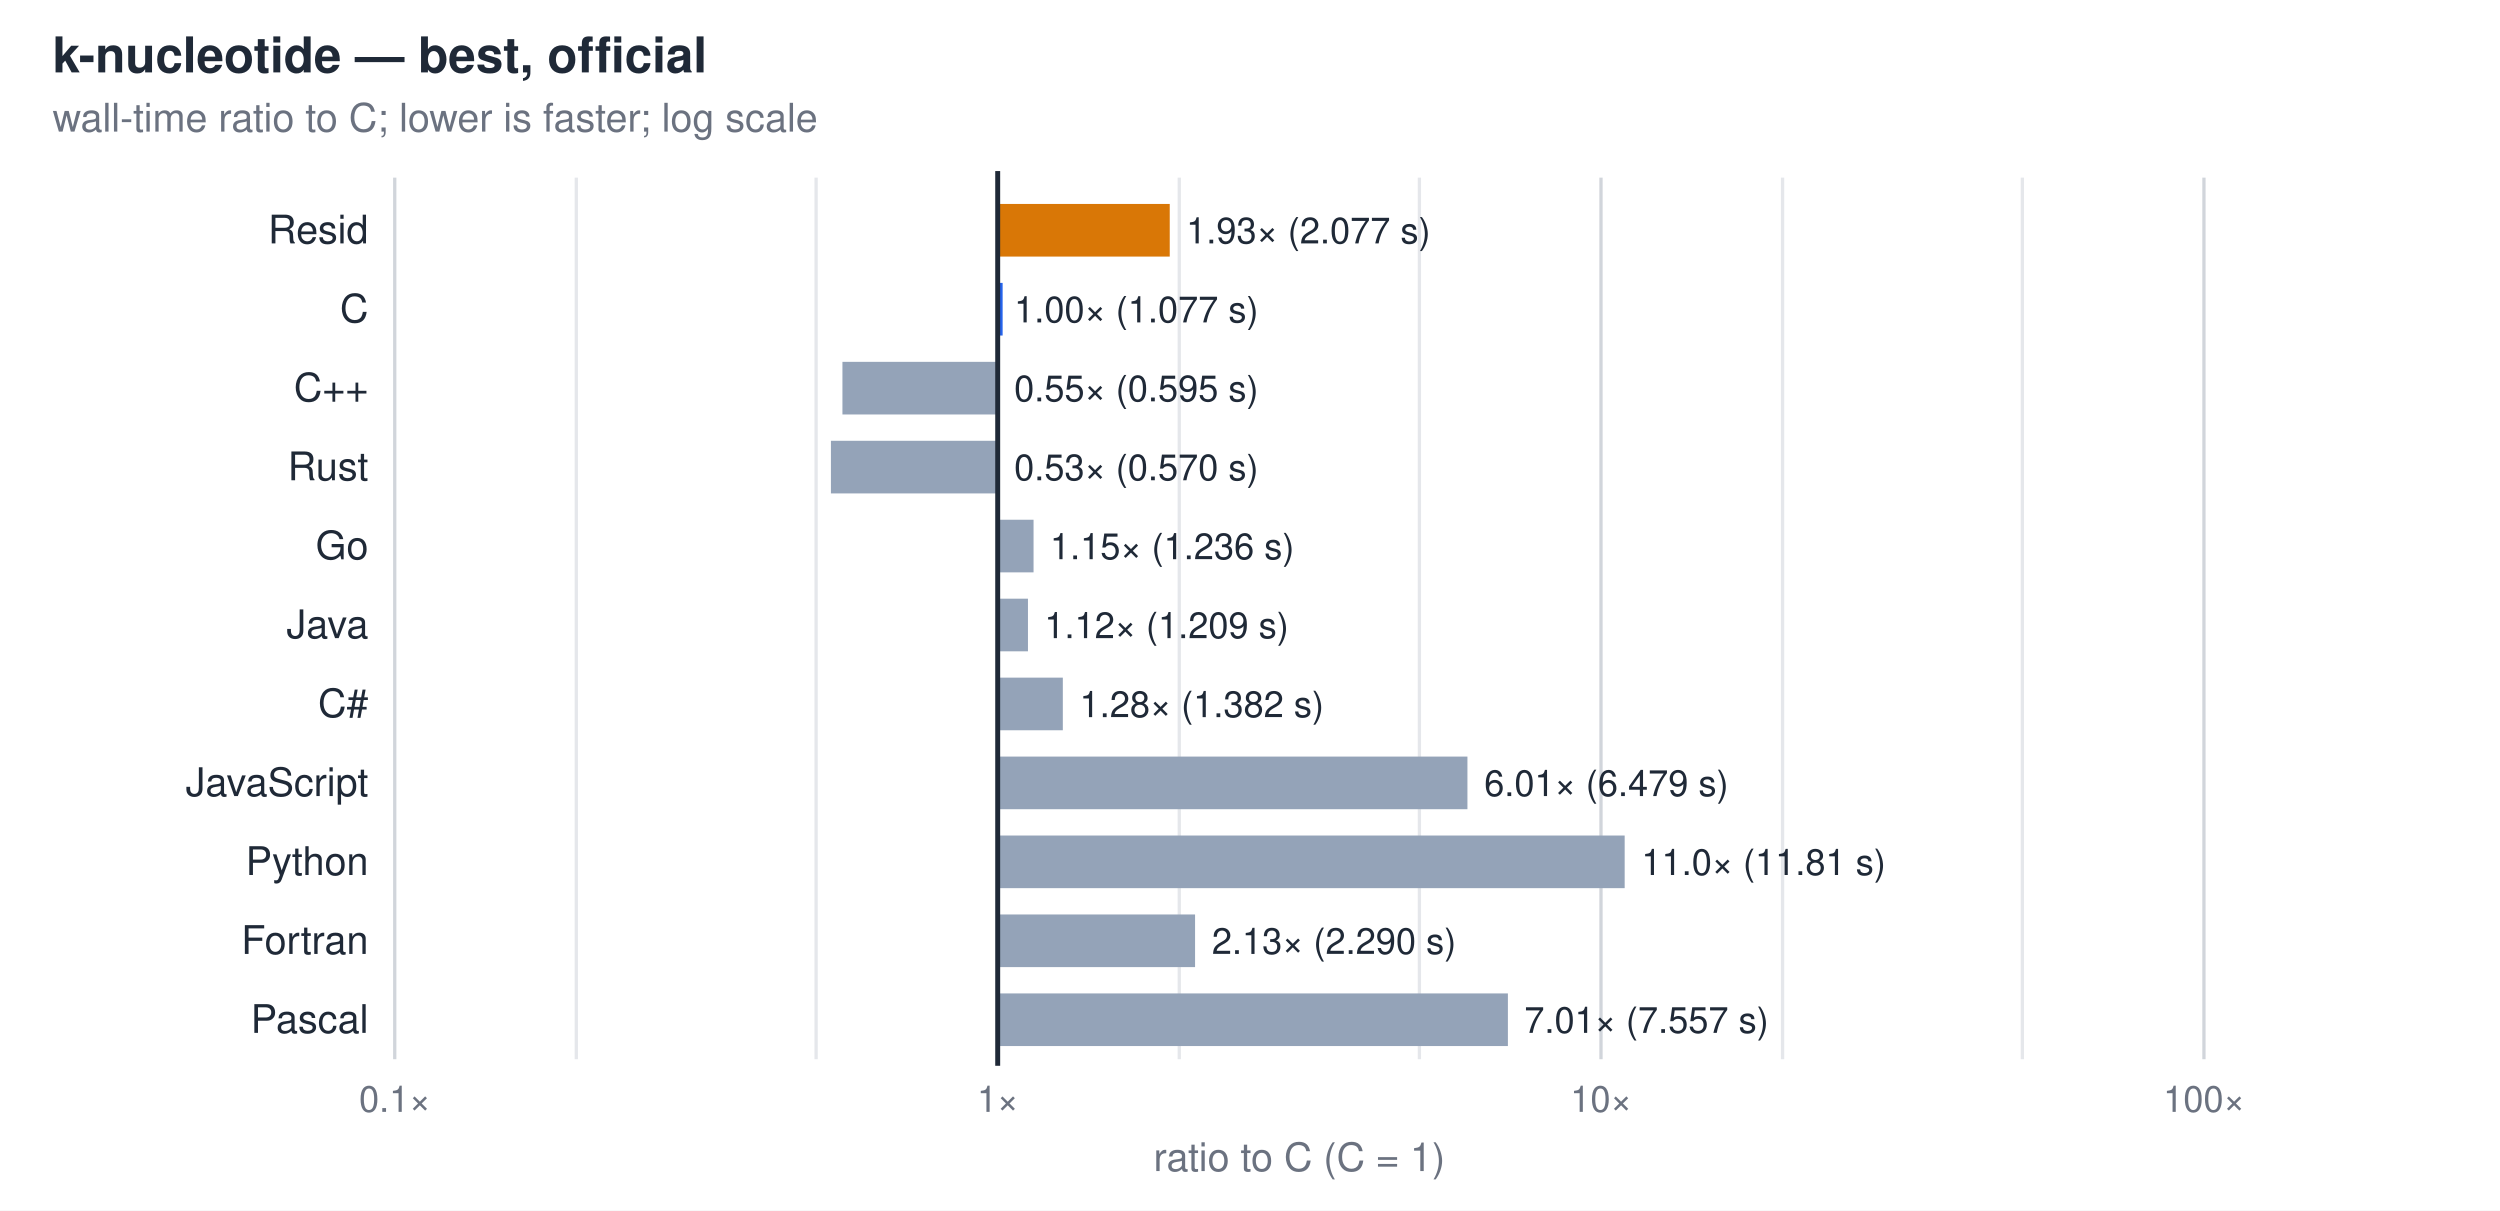
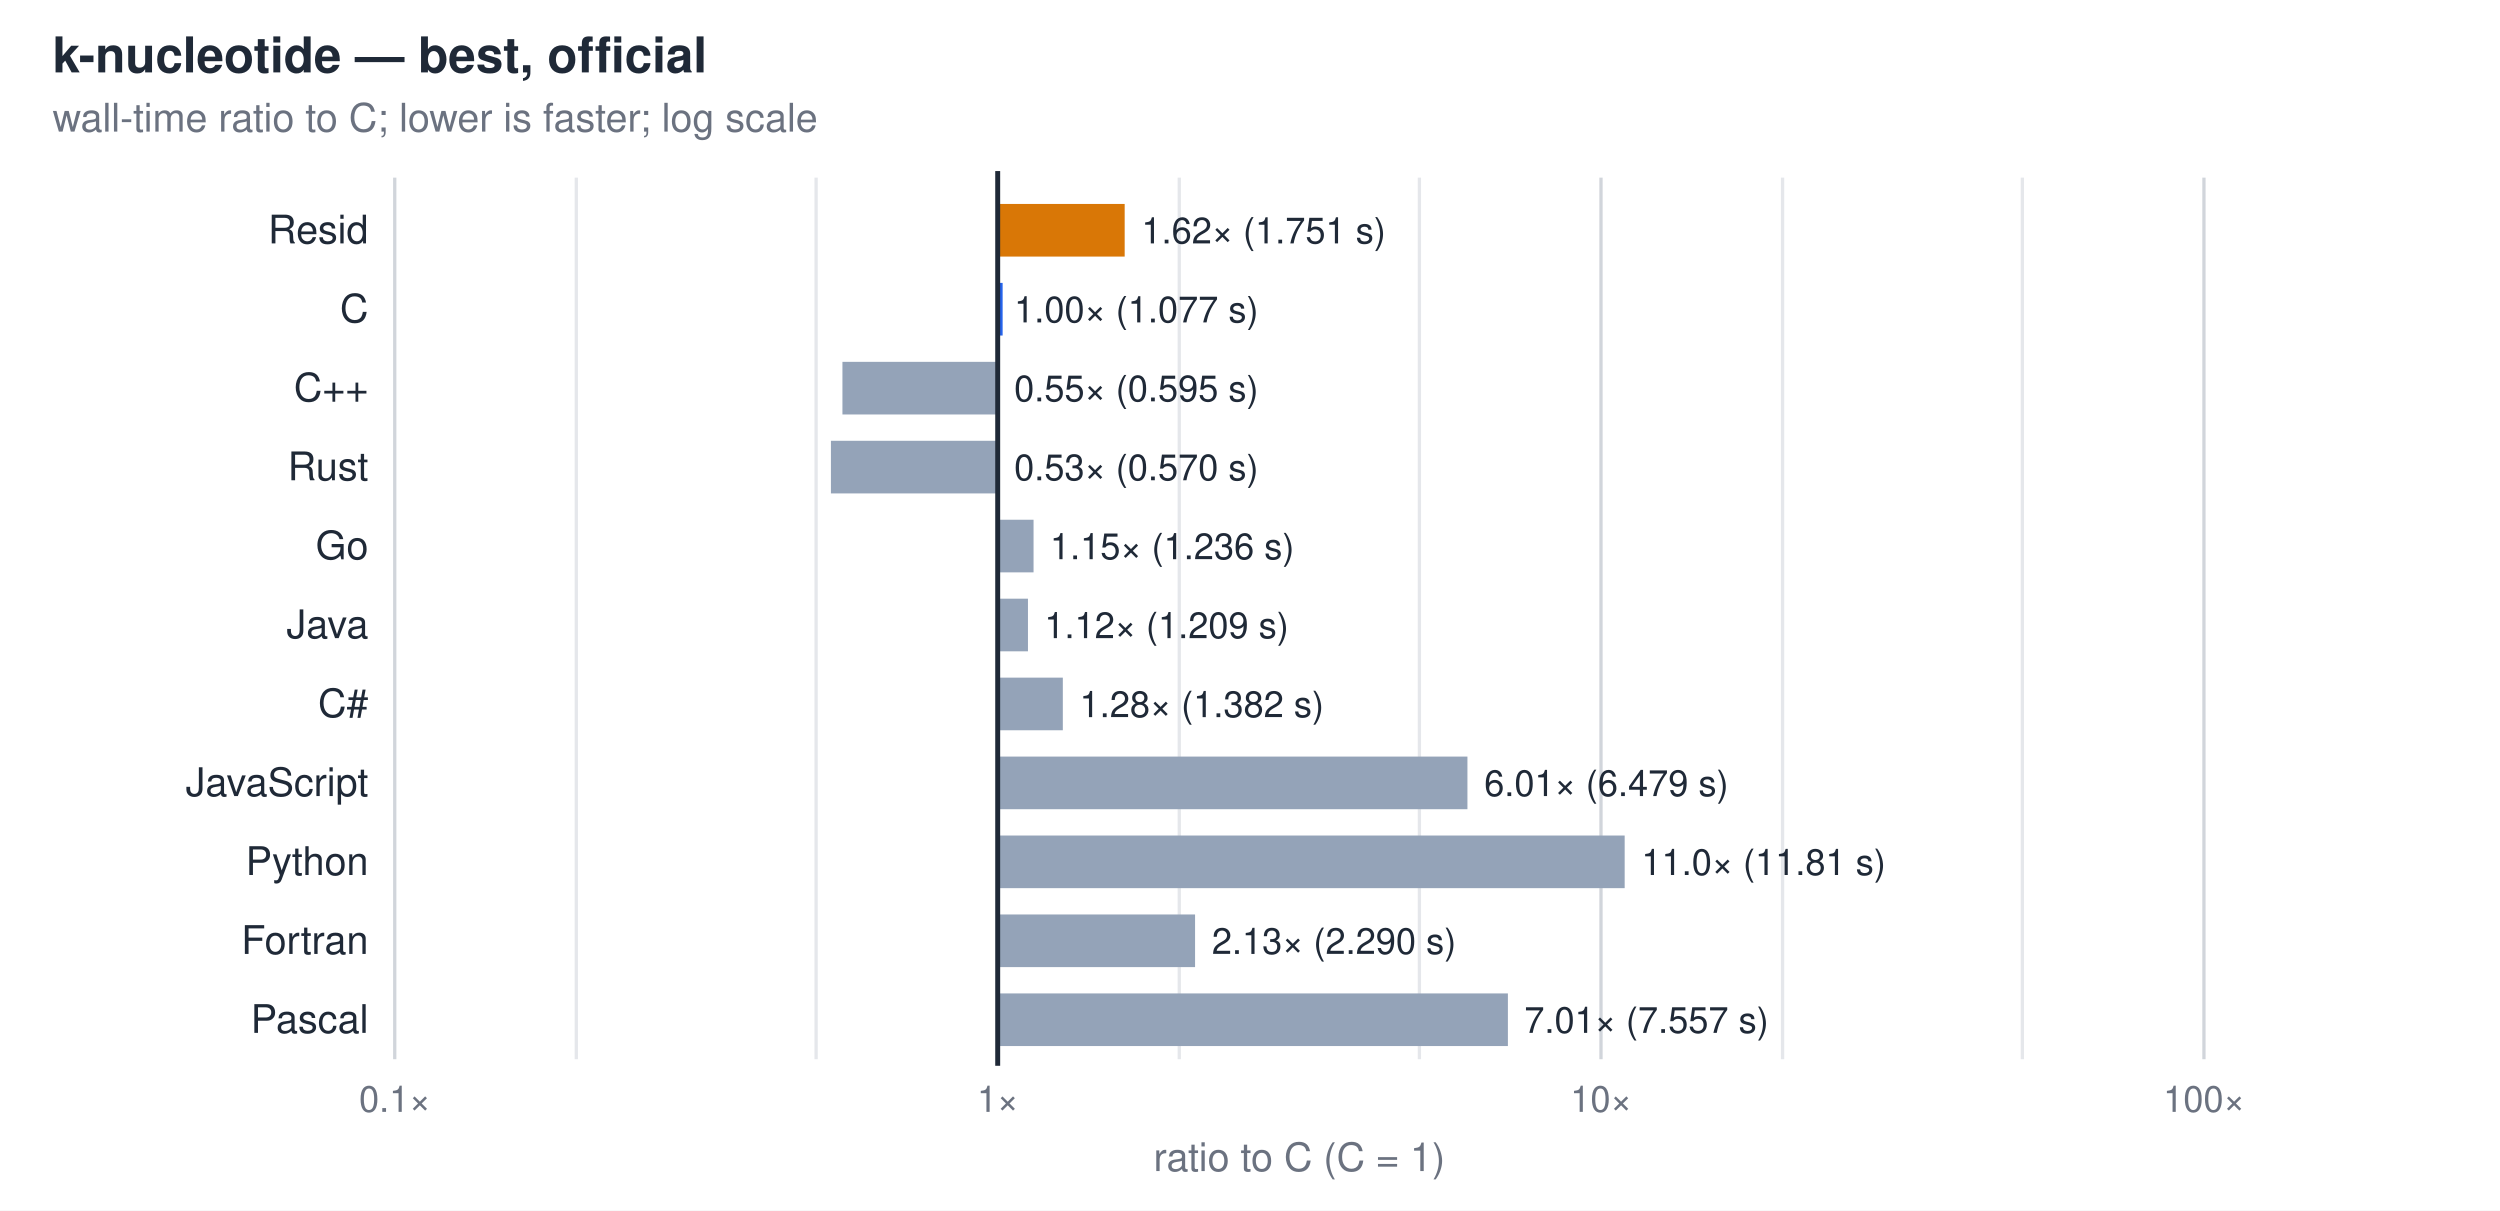
<svg xmlns="http://www.w3.org/2000/svg" width="760" height="368" viewBox="0 0 760 368" font-family="Helvetica, Arial, sans-serif" font-size="12">
  <rect x="0" y="0" width="760" height="368" fill="#ffffff" />
  <text x="16" y="22" font-size="15" font-weight="bold" fill="#1f2937">k-nucleotide — best, official</text>
  <text x="16" y="40" fill="#6b7280">wall-time ratio to C; lower is faster; log scale</text>
  <line x1="120.0" y1="54" x2="120.0" y2="322" stroke="#d1d5db" stroke-width="1" />
  <text x="120.0" y="338" text-anchor="middle" fill="#6b7280" font-size="11">0.1×</text>
  <line x1="175.2" y1="54" x2="175.2" y2="322" stroke="#e5e7eb" stroke-width="1" />
  <line x1="248.1" y1="54" x2="248.1" y2="322" stroke="#e5e7eb" stroke-width="1" />
  <line x1="303.3" y1="54" x2="303.3" y2="322" stroke="#d1d5db" stroke-width="1" />
  <text x="303.3" y="338" text-anchor="middle" fill="#6b7280" font-size="11">1×</text>
  <line x1="358.5" y1="54" x2="358.5" y2="322" stroke="#e5e7eb" stroke-width="1" />
  <line x1="431.5" y1="54" x2="431.5" y2="322" stroke="#e5e7eb" stroke-width="1" />
  <line x1="486.7" y1="54" x2="486.7" y2="322" stroke="#d1d5db" stroke-width="1" />
  <text x="486.7" y="338" text-anchor="middle" fill="#6b7280" font-size="11">10×</text>
  <line x1="541.9" y1="54" x2="541.9" y2="322" stroke="#e5e7eb" stroke-width="1" />
  <line x1="614.8" y1="54" x2="614.8" y2="322" stroke="#e5e7eb" stroke-width="1" />
  <line x1="670.0" y1="54" x2="670.0" y2="322" stroke="#d1d5db" stroke-width="1" />
  <text x="670.0" y="338" text-anchor="middle" fill="#6b7280" font-size="11">100×</text>
  <text x="112" y="74.0" text-anchor="end" fill="#1f2937">Resid</text>
-   <rect x="303.3" y="62" width="52.3" height="16" fill="#d97706" />
-   <text x="360.6" y="74.0" fill="#1f2937" font-size="11">1.93×  (2.077 s)</text>
+   <rect x="303.3" y="62" width="38.6" height="16" fill="#d97706" />
+   <text x="347.0" y="74.0" fill="#1f2937" font-size="11">1.62×  (1.751 s)</text>
  <text x="112" y="98.0" text-anchor="end" fill="#1f2937">C</text>
  <rect x="303.3" y="86" width="1.5" height="16" fill="#2563eb" />
  <text x="308.3" y="98.0" fill="#1f2937" font-size="11">1.00×  (1.077 s)</text>
  <text x="112" y="122.0" text-anchor="end" fill="#1f2937">C++</text>
  <rect x="256.1" y="110" width="47.2" height="16" fill="#94a3b8" />
  <text x="308.3" y="122.0" fill="#1f2937" font-size="11">0.55×  (0.595 s)</text>
  <text x="112" y="146.0" text-anchor="end" fill="#1f2937">Rust</text>
  <rect x="252.6" y="134" width="50.7" height="16" fill="#94a3b8" />
  <text x="308.3" y="146.0" fill="#1f2937" font-size="11">0.53×  (0.570 s)</text>
  <text x="112" y="170.0" text-anchor="end" fill="#1f2937">Go</text>
  <rect x="303.3" y="158" width="10.9" height="16" fill="#94a3b8" />
  <text x="319.2" y="170.0" fill="#1f2937" font-size="11">1.15×  (1.236 s)</text>
  <text x="112" y="194.0" text-anchor="end" fill="#1f2937">Java</text>
  <rect x="303.3" y="182" width="9.2" height="16" fill="#94a3b8" />
  <text x="317.5" y="194.0" fill="#1f2937" font-size="11">1.12×  (1.209 s)</text>
  <text x="112" y="218.0" text-anchor="end" fill="#1f2937">C#</text>
  <rect x="303.3" y="206" width="19.8" height="16" fill="#94a3b8" />
  <text x="328.2" y="218.0" fill="#1f2937" font-size="11">1.28×  (1.382 s)</text>
  <text x="112" y="242.0" text-anchor="end" fill="#1f2937">JavaScript</text>
  <rect x="303.3" y="230" width="142.8" height="16" fill="#94a3b8" />
  <text x="451.2" y="242.0" fill="#1f2937" font-size="11">6.01×  (6.479 s)</text>
  <text x="112" y="266.0" text-anchor="end" fill="#1f2937">Python</text>
  <rect x="303.3" y="254" width="190.6" height="16" fill="#94a3b8" />
  <text x="499.0" y="266.0" fill="#1f2937" font-size="11">11.0×  (11.81 s)</text>
  <text x="112" y="290.0" text-anchor="end" fill="#1f2937">Fortran</text>
  <rect x="303.3" y="278" width="60.0" height="16" fill="#94a3b8" />
  <text x="368.4" y="290.0" fill="#1f2937" font-size="11">2.13×  (2.290 s)</text>
  <text x="112" y="314.0" text-anchor="end" fill="#1f2937">Pascal</text>
  <rect x="303.3" y="302" width="155.1" height="16" fill="#94a3b8" />
  <text x="463.4" y="314.0" fill="#1f2937" font-size="11">7.01×  (7.557 s)</text>
  <line x1="303.3" y1="52" x2="303.3" y2="324" stroke="#1f2937" stroke-width="1.5" />
  <text x="395.0" y="356" text-anchor="middle" fill="#6b7280">ratio to C (C = 1)</text>
</svg>
